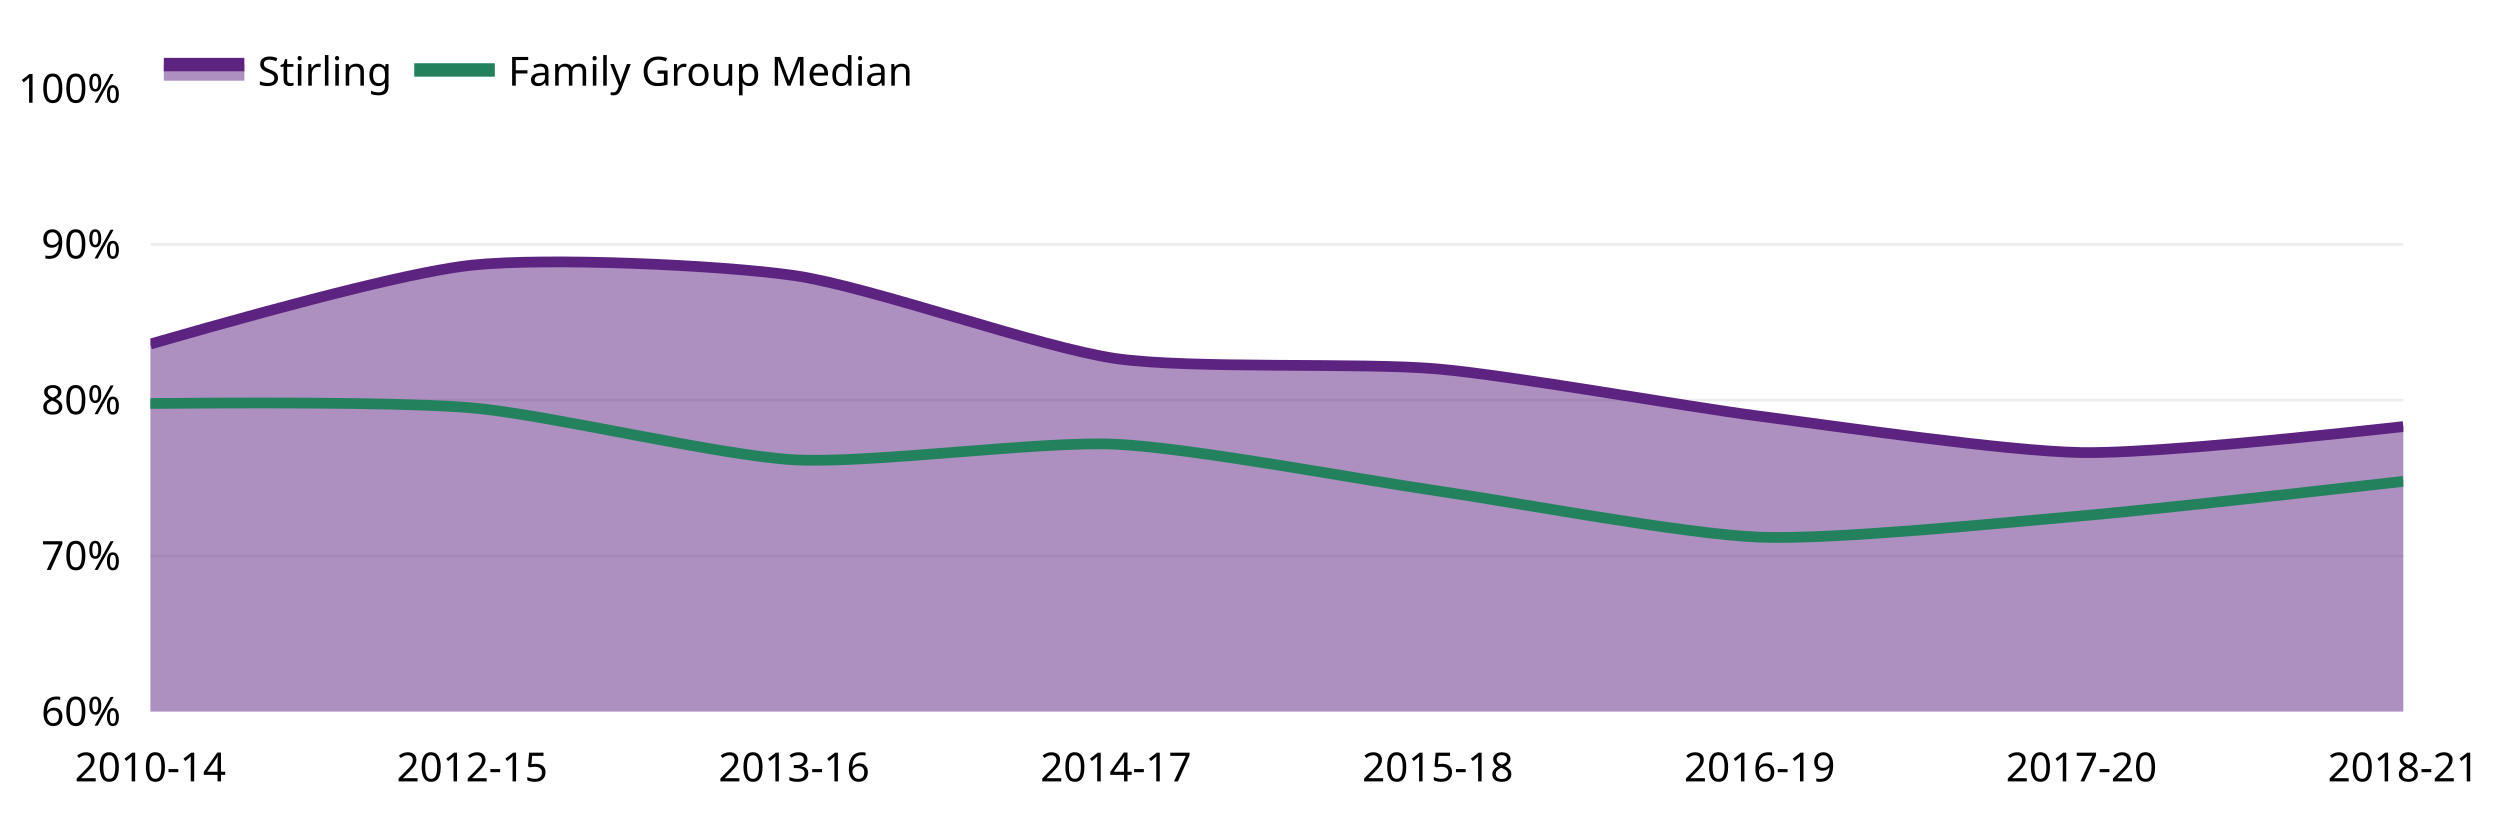
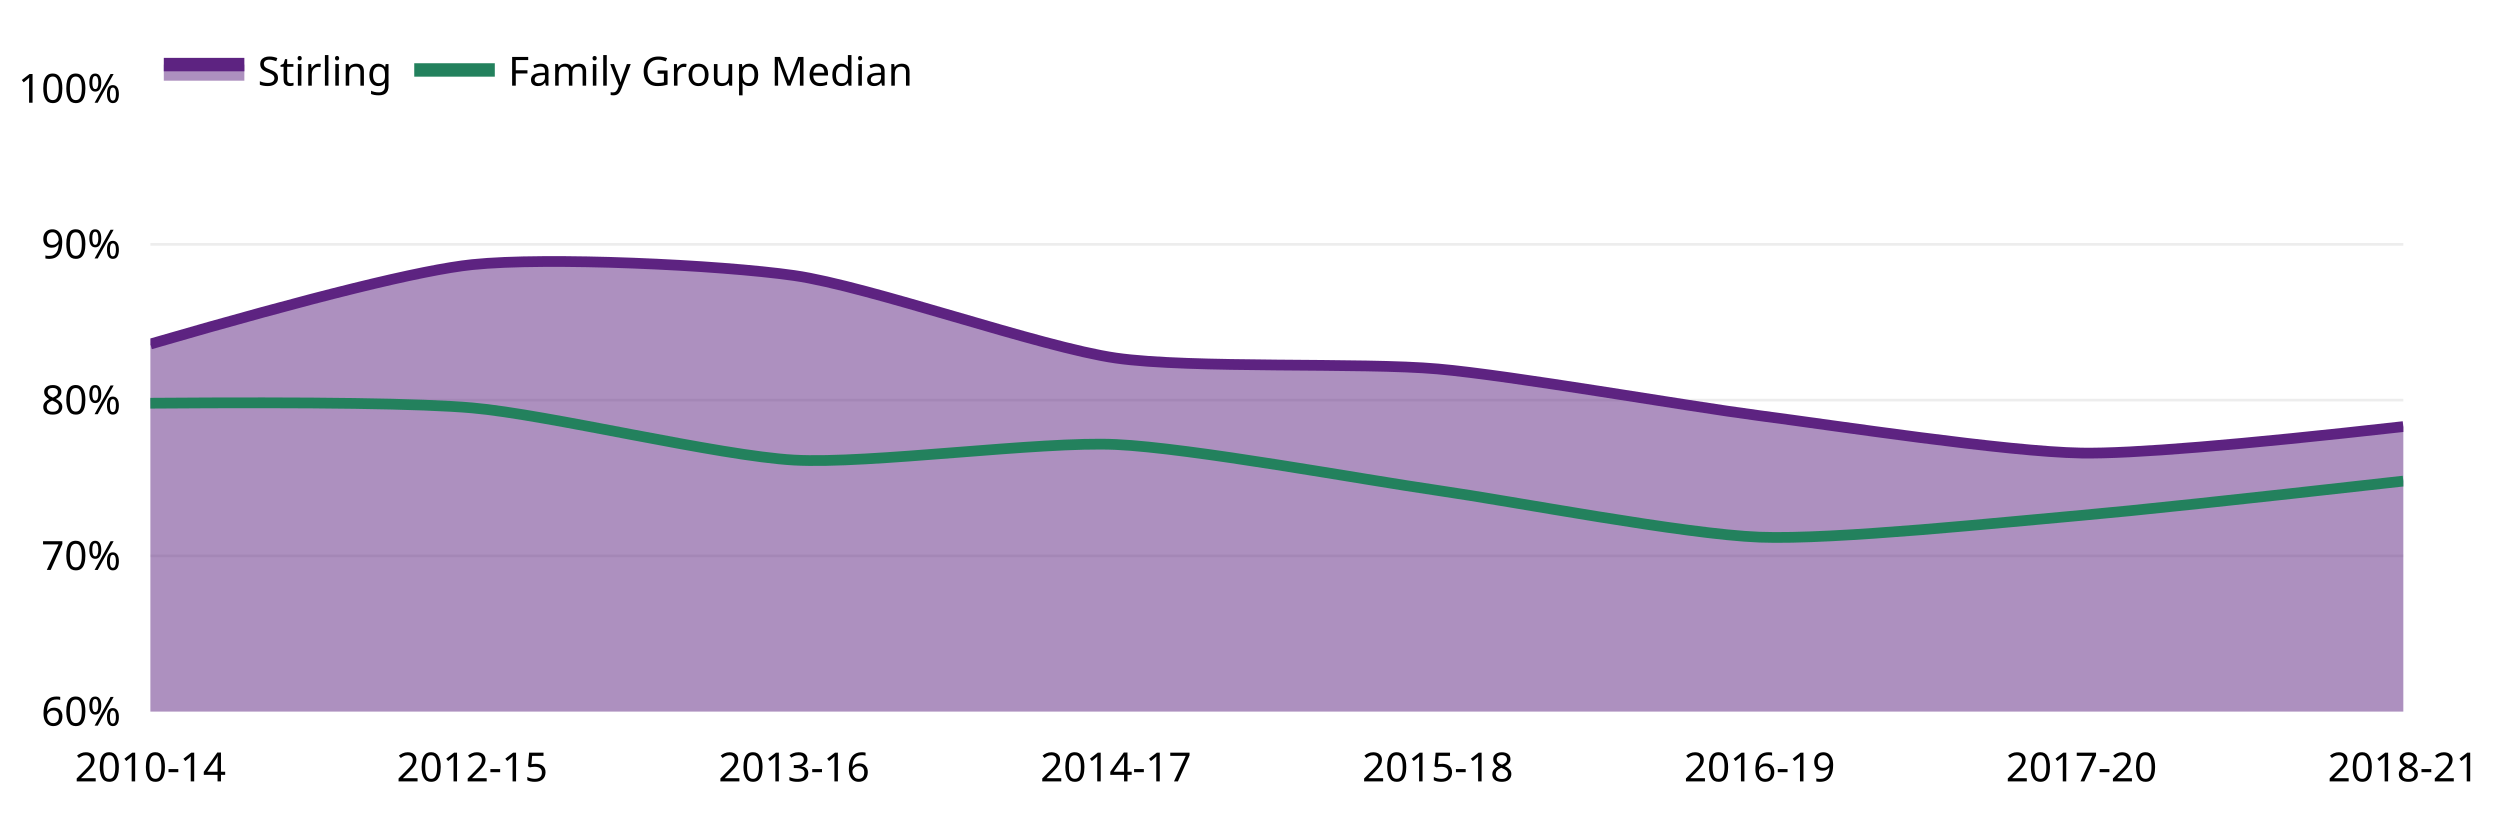
<svg xmlns="http://www.w3.org/2000/svg" class="main-svg" width="931" height="305" style="" viewBox="0 0 931 305">
  <rect x="0" y="0" width="931" height="305" style="fill: rgb(255, 255, 255); fill-opacity: 1;" />
-   <defs id="defs-d7075d">
+   <defs id="defs-f11323">
    <g class="clips">
-       <clipPath id="clipd7075dxyplot" class="plotclip">
+       <clipPath id="clipf11323xyplot" class="plotclip">
        <rect width="839" height="232" />
      </clipPath>
-       <clipPath class="axesclip" id="clipd7075dx">
+       <clipPath class="axesclip" id="clipf11323x">
        <rect x="56" y="0" width="839" height="305" />
      </clipPath>
-       <clipPath class="axesclip" id="clipd7075dy">
+       <clipPath class="axesclip" id="clipf11323y">
        <rect x="0" y="33" width="931" height="232" />
      </clipPath>
-       <clipPath class="axesclip" id="clipd7075dxy">
+       <clipPath class="axesclip" id="clipf11323xy">
        <rect x="56" y="33" width="839" height="232" />
      </clipPath>
    </g>
    <g class="gradients" />
    <g class="patterns" />
  </defs>
  <g class="bglayer">
    <rect class="bg" x="46" y="23" width="859" height="252" style="fill: rgb(0, 0, 0); fill-opacity: 0; stroke-width: 0;" />
  </g>
  <g class="layer-below">
    <g class="imagelayer" />
    <g class="shapelayer" />
  </g>
  <g class="cartesianlayer">
    <g class="subplot xy">
      <g class="layer-subplot">
        <g class="shapelayer" />
        <g class="imagelayer" />
      </g>
      <g class="gridlayer">
        <g class="x">
          <path class="xgrid crisp" transform="translate(175.86,0)" d="M0,33v232" style="stroke: rgb(255, 255, 255); stroke-opacity: 1; stroke-width: 1px;" />
          <path class="xgrid crisp" transform="translate(295.71,0)" d="M0,33v232" style="stroke: rgb(255, 255, 255); stroke-opacity: 1; stroke-width: 1px;" />
          <path class="xgrid crisp" transform="translate(415.57,0)" d="M0,33v232" style="stroke: rgb(255, 255, 255); stroke-opacity: 1; stroke-width: 1px;" />
          <path class="xgrid crisp" transform="translate(535.43,0)" d="M0,33v232" style="stroke: rgb(255, 255, 255); stroke-opacity: 1; stroke-width: 1px;" />
          <path class="xgrid crisp" transform="translate(655.29,0)" d="M0,33v232" style="stroke: rgb(255, 255, 255); stroke-opacity: 1; stroke-width: 1px;" />
          <path class="xgrid crisp" transform="translate(775.14,0)" d="M0,33v232" style="stroke: rgb(255, 255, 255); stroke-opacity: 1; stroke-width: 1px;" />
        </g>
        <g class="y">
          <path class="ygrid crisp" transform="translate(0,207)" d="M56,0h839" style="stroke: rgb(237, 237, 237); stroke-opacity: 1; stroke-width: 1px;" />
          <path class="ygrid crisp" transform="translate(0,149)" d="M56,0h839" style="stroke: rgb(237, 237, 237); stroke-opacity: 1; stroke-width: 1px;" />
          <path class="ygrid crisp" transform="translate(0,91)" d="M56,0h839" style="stroke: rgb(237, 237, 237); stroke-opacity: 1; stroke-width: 1px;" />
        </g>
      </g>
      <g class="zerolinelayer" />
      <path class="xlines-below" />
      <path class="ylines-below" />
      <g class="overlines-below" />
      <g class="xaxislayer-below" />
      <g class="yaxislayer-below" />
      <g class="overaxes-below" />
-       <g class="plot" transform="translate(56,33)" clip-path="url(#clipd7075dxyplot)">
+       <g class="plot" transform="translate(56,33)" clip-path="url(#clipf11323xyplot)">
        <g class="scatterlayer mlayer">
-           <g class="trace scatter trace2a2926" style="stroke-miterlimit: 2;">
+           <g class="trace scatter tracef6fd2a" style="stroke-miterlimit: 2;">
            <g class="fills">
              <g>
-                 <path class="js-fill" d="M839,580L0,580L0,95.12Q91.69,68.67 119.86,65.73C147.63,62.83 211.96,65.62 239.71,69.6C267.9,73.64 331.38,96.49 359.57,100.53C387.32,104.51 451.53,101.91 479.43,104.4C507.47,106.9 571.29,118.36 599.29,121.99C627.23,125.62 691.15,135.08 719.14,135.53Q747.09,135.98 839,125.86" style="fill: rgb(93, 35, 129); fill-opacity: 0.5; stroke-width: 0;" />
+                 <path class="js-fill" d="M839,580L0,580L0,95.12Q91.69,68.48 119.86,65.54C147.63,62.64 211.96,65.62 239.71,69.6C267.9,73.64 331.38,96.3 359.57,100.34C387.32,104.32 451.53,101.91 479.43,104.4C507.47,106.9 571.3,118.14 599.29,121.8C627.23,125.45 691.15,135.25 719.14,135.72Q747.08,136.19 839,125.86" style="fill: rgb(93, 35, 129); fill-opacity: 0.5; stroke-width: 0;" />
              </g>
            </g>
            <g class="errorbars" />
            <g class="lines">
-               <path class="js-line" d="M0,95.12Q91.69,68.67 119.86,65.73C147.63,62.83 211.96,65.62 239.71,69.6C267.9,73.64 331.38,96.49 359.57,100.53C387.32,104.51 451.53,101.91 479.43,104.4C507.47,106.9 571.29,118.36 599.29,121.99C627.23,125.62 691.15,135.08 719.14,135.53Q747.09,135.98 839,125.86" style="vector-effect: non-scaling-stroke; fill: none; stroke: rgb(93, 35, 129); stroke-opacity: 1; stroke-width: 4px; opacity: 1;" />
+               <path class="js-line" d="M0,95.12Q91.69,68.48 119.86,65.54C147.63,62.64 211.96,65.62 239.71,69.6C267.9,73.64 331.38,96.3 359.57,100.34C387.32,104.32 451.53,101.91 479.43,104.4C507.47,106.9 571.3,118.14 599.29,121.8C627.23,125.45 691.15,135.25 719.14,135.72Q747.08,136.19 839,125.86" style="vector-effect: non-scaling-stroke; fill: none; stroke: rgb(93, 35, 129); stroke-opacity: 1; stroke-width: 4px; opacity: 1;" />
            </g>
            <g class="points" />
            <g class="text" />
          </g>
-           <g class="trace scatter trace1e915b" style="stroke-miterlimit: 2; opacity: 1;">
+           <g class="trace scatter tracedfb7b4" style="stroke-miterlimit: 2; opacity: 1;">
            <g class="fills" />
            <g class="errorbars" />
            <g class="lines">
-               <path class="js-line" d="M0,117.26Q91.98,116.47 119.86,118.9C147.92,121.34 211.66,136.66 239.71,138.23C267.6,139.79 331.67,131.09 359.57,132.43C387.6,133.77 451.46,145.79 479.43,149.83C507.4,153.87 571.27,165.97 599.29,167.04C627.2,168.11 691.2,161.53 719.14,159.11Q747.13,156.68 839,146.26" style="vector-effect: non-scaling-stroke; fill: none; stroke: rgb(35, 129, 93); stroke-opacity: 1; stroke-width: 4px; opacity: 1;" />
+               <path class="js-line" d="M0,117.16Q91.98,116.45 119.86,118.9C147.92,121.36 211.66,136.75 239.71,138.33C267.59,139.9 331.66,131.23 359.57,132.53C387.6,133.84 451.47,145.61 479.43,149.64C507.4,153.67 571.27,165.97 599.29,167.04C627.2,168.11 691.2,161.35 719.14,158.92Q747.13,156.48 839,146.16" style="vector-effect: non-scaling-stroke; fill: none; stroke: rgb(35, 129, 93); stroke-opacity: 1; stroke-width: 4px; opacity: 1;" />
            </g>
            <g class="points" />
            <g class="text" />
          </g>
        </g>
      </g>
      <g class="overplot" />
      <path class="xlines-above crisp" d="M0,0" style="fill: none;" />
      <path class="ylines-above crisp" d="M0,0" style="fill: none;" />
      <g class="overlines-above" />
      <g class="xaxislayer-above">
        <g class="xtick">
          <text text-anchor="middle" x="0" y="291" transform="translate(56,0)" style="font-family: 'Segoe UI Semibold'; font-size: 15px; fill: rgb(0, 0, 0); fill-opacity: 1; white-space: pre; opacity: 1;">2010-14</text>
        </g>
        <g class="xtick">
          <text text-anchor="middle" x="0" y="291" transform="translate(175.86,0)" style="font-family: 'Segoe UI Semibold'; font-size: 15px; fill: rgb(0, 0, 0); fill-opacity: 1; white-space: pre; opacity: 1;">2012-15</text>
        </g>
        <g class="xtick">
          <text text-anchor="middle" x="0" y="291" transform="translate(295.71,0)" style="font-family: 'Segoe UI Semibold'; font-size: 15px; fill: rgb(0, 0, 0); fill-opacity: 1; white-space: pre; opacity: 1;">2013-16</text>
        </g>
        <g class="xtick">
          <text text-anchor="middle" x="0" y="291" transform="translate(415.57,0)" style="font-family: 'Segoe UI Semibold'; font-size: 15px; fill: rgb(0, 0, 0); fill-opacity: 1; white-space: pre; opacity: 1;">2014-17</text>
        </g>
        <g class="xtick">
          <text text-anchor="middle" x="0" y="291" transform="translate(535.43,0)" style="font-family: 'Segoe UI Semibold'; font-size: 15px; fill: rgb(0, 0, 0); fill-opacity: 1; white-space: pre; opacity: 1;">2015-18</text>
        </g>
        <g class="xtick">
          <text text-anchor="middle" x="0" y="291" transform="translate(655.29,0)" style="font-family: 'Segoe UI Semibold'; font-size: 15px; fill: rgb(0, 0, 0); fill-opacity: 1; white-space: pre; opacity: 1;">2016-19</text>
        </g>
        <g class="xtick">
          <text text-anchor="middle" x="0" y="291" transform="translate(775.14,0)" style="font-family: 'Segoe UI Semibold'; font-size: 15px; fill: rgb(0, 0, 0); fill-opacity: 1; white-space: pre; opacity: 1;">2017-20</text>
        </g>
        <g class="xtick">
          <text text-anchor="middle" x="0" y="291" transform="translate(895,0)" style="font-family: 'Segoe UI Semibold'; font-size: 15px; fill: rgb(0, 0, 0); fill-opacity: 1; white-space: pre; opacity: 1;">2018-21</text>
        </g>
      </g>
      <g class="yaxislayer-above">
        <g class="ytick">
          <text text-anchor="end" x="45" y="5.25" transform="translate(0,265)" style="font-family: 'Segoe UI Semibold'; font-size: 15px; fill: rgb(0, 0, 0); fill-opacity: 1; white-space: pre; opacity: 1;">60%</text>
        </g>
        <g class="ytick">
          <text text-anchor="end" x="45" y="5.25" style="font-family: 'Segoe UI Semibold'; font-size: 15px; fill: rgb(0, 0, 0); fill-opacity: 1; white-space: pre; opacity: 1;" transform="translate(0,207)">70%</text>
        </g>
        <g class="ytick">
          <text text-anchor="end" x="45" y="5.25" style="font-family: 'Segoe UI Semibold'; font-size: 15px; fill: rgb(0, 0, 0); fill-opacity: 1; white-space: pre; opacity: 1;" transform="translate(0,149)">80%</text>
        </g>
        <g class="ytick">
          <text text-anchor="end" x="45" y="5.25" style="font-family: 'Segoe UI Semibold'; font-size: 15px; fill: rgb(0, 0, 0); fill-opacity: 1; white-space: pre; opacity: 1;" transform="translate(0,91)">90%</text>
        </g>
        <g class="ytick">
          <text text-anchor="end" x="45" y="5.25" style="font-family: 'Segoe UI Semibold'; font-size: 15px; fill: rgb(0, 0, 0); fill-opacity: 1; white-space: pre; opacity: 1;" transform="translate(0,33)">100%</text>
        </g>
      </g>
      <g class="overaxes-above" />
    </g>
  </g>
  <g class="polarlayer" />
  <g class="smithlayer" />
  <g class="ternarylayer" />
  <g class="geolayer" />
  <g class="funnelarealayer" />
  <g class="pielayer" />
  <g class="iciclelayer" />
  <g class="treemaplayer" />
  <g class="sunburstlayer" />
  <g class="glimages" />
-   <defs id="topdefs-d7075d">
+   <defs id="topdefs-f11323">
    <g class="clips" />
-     <clipPath id="legendd7075d">
+     <clipPath id="legendf11323">
      <rect width="285" height="33" x="0" y="0" />
    </clipPath>
  </defs>
  <g class="layer-above">
    <g class="imagelayer" />
    <g class="shapelayer" />
  </g>
  <g class="infolayer">
    <g class="legend" pointer-events="all" transform="translate(56,9.8)">
      <rect class="bg" shape-rendering="crispEdges" width="285" height="33" x="0" y="0" style="stroke: rgb(68, 68, 68); stroke-opacity: 1; fill: rgb(0, 0, 0); fill-opacity: 0; stroke-width: 0px;" />
-       <g class="scrollbox" transform="" clip-path="url(#legendd7075d)">
+       <g class="scrollbox" transform="" clip-path="url(#legendf11323)">
        <g class="groups">
          <g class="traces" transform="translate(0,16.25)" style="opacity: 1;">
            <text class="legendtext" text-anchor="start" x="40" y="5.85" style="font-family: 'Segoe UI Semibold'; font-size: 15px; fill: rgb(0, 0, 0); fill-opacity: 1; white-space: pre;">Stirling</text>
            <g class="layers">
              <g class="legendfill">
                <path class="js-fill" d="M5,-2h30v6h-30z" style="stroke-width: 0; fill: rgb(93, 35, 129); fill-opacity: 0.5;" />
              </g>
              <g class="legendlines">
                <path class="js-line" d="M5,-2h30" style="fill: none; stroke: rgb(93, 35, 129); stroke-opacity: 1; stroke-width: 5px;" />
              </g>
              <g class="legendsymbols">
                <g class="legendpoints" />
              </g>
            </g>
            <rect class="legendtoggle" x="0" y="-11.25" width="90.766" height="22.5" style="fill: rgb(0, 0, 0); fill-opacity: 0;" />
          </g>
          <g class="traces" transform="translate(93.26562,16.25)" style="opacity: 1;">
            <text class="legendtext" text-anchor="start" x="40" y="5.85" style="font-family: 'Segoe UI Semibold'; font-size: 15px; fill: rgb(0, 0, 0); fill-opacity: 1; white-space: pre;">Family Group Median</text>
            <g class="layers" style="opacity: 1;">
              <g class="legendfill" />
              <g class="legendlines">
                <path class="js-line" d="M5,0h30" style="fill: none; stroke: rgb(35, 129, 93); stroke-opacity: 1; stroke-width: 5px;" />
              </g>
              <g class="legendsymbols">
                <g class="legendpoints" />
              </g>
            </g>
            <rect class="legendtoggle" x="0" y="-11.25" width="188.609" height="22.5" style="fill: rgb(0, 0, 0); fill-opacity: 0;" />
          </g>
        </g>
      </g>
      <rect class="scrollbar" rx="20" ry="3" width="0" height="0" x="0" y="0" style="fill: rgb(128, 139, 164); fill-opacity: 1;" />
    </g>
    <g class="g-gtitle" />
    <g class="g-xtitle" />
    <g class="g-ytitle" />
  </g>
</svg>
